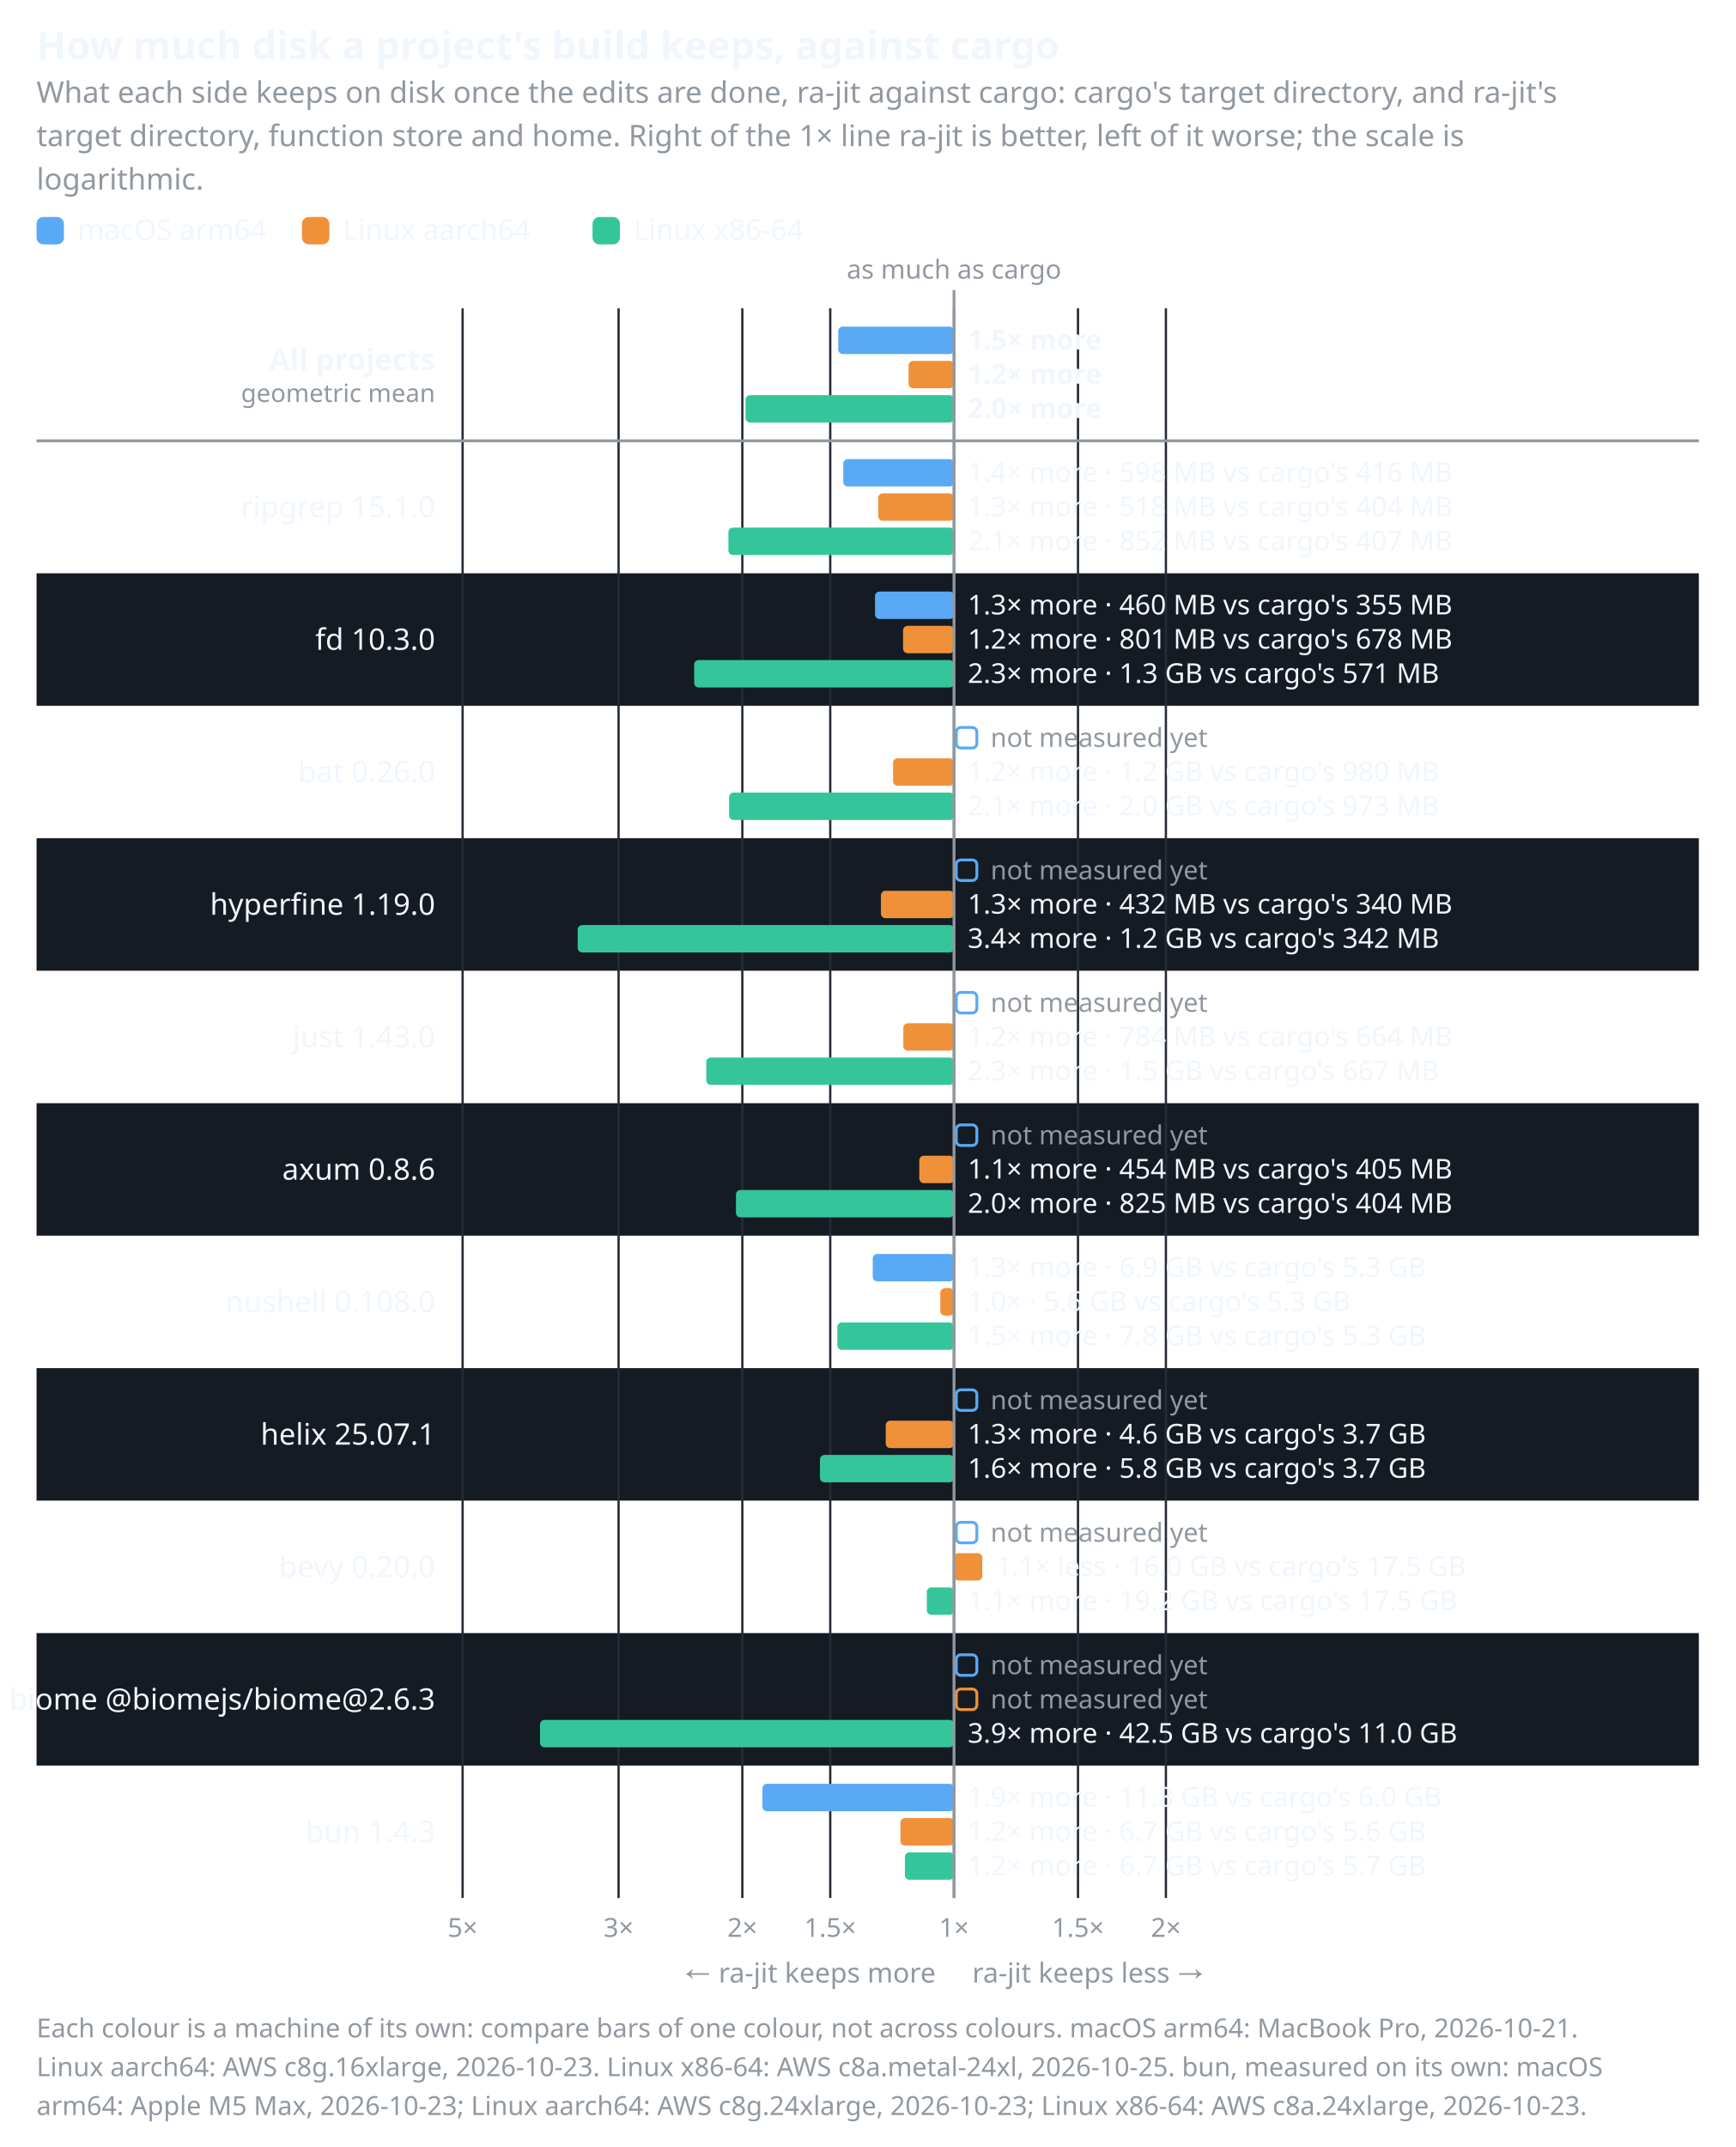
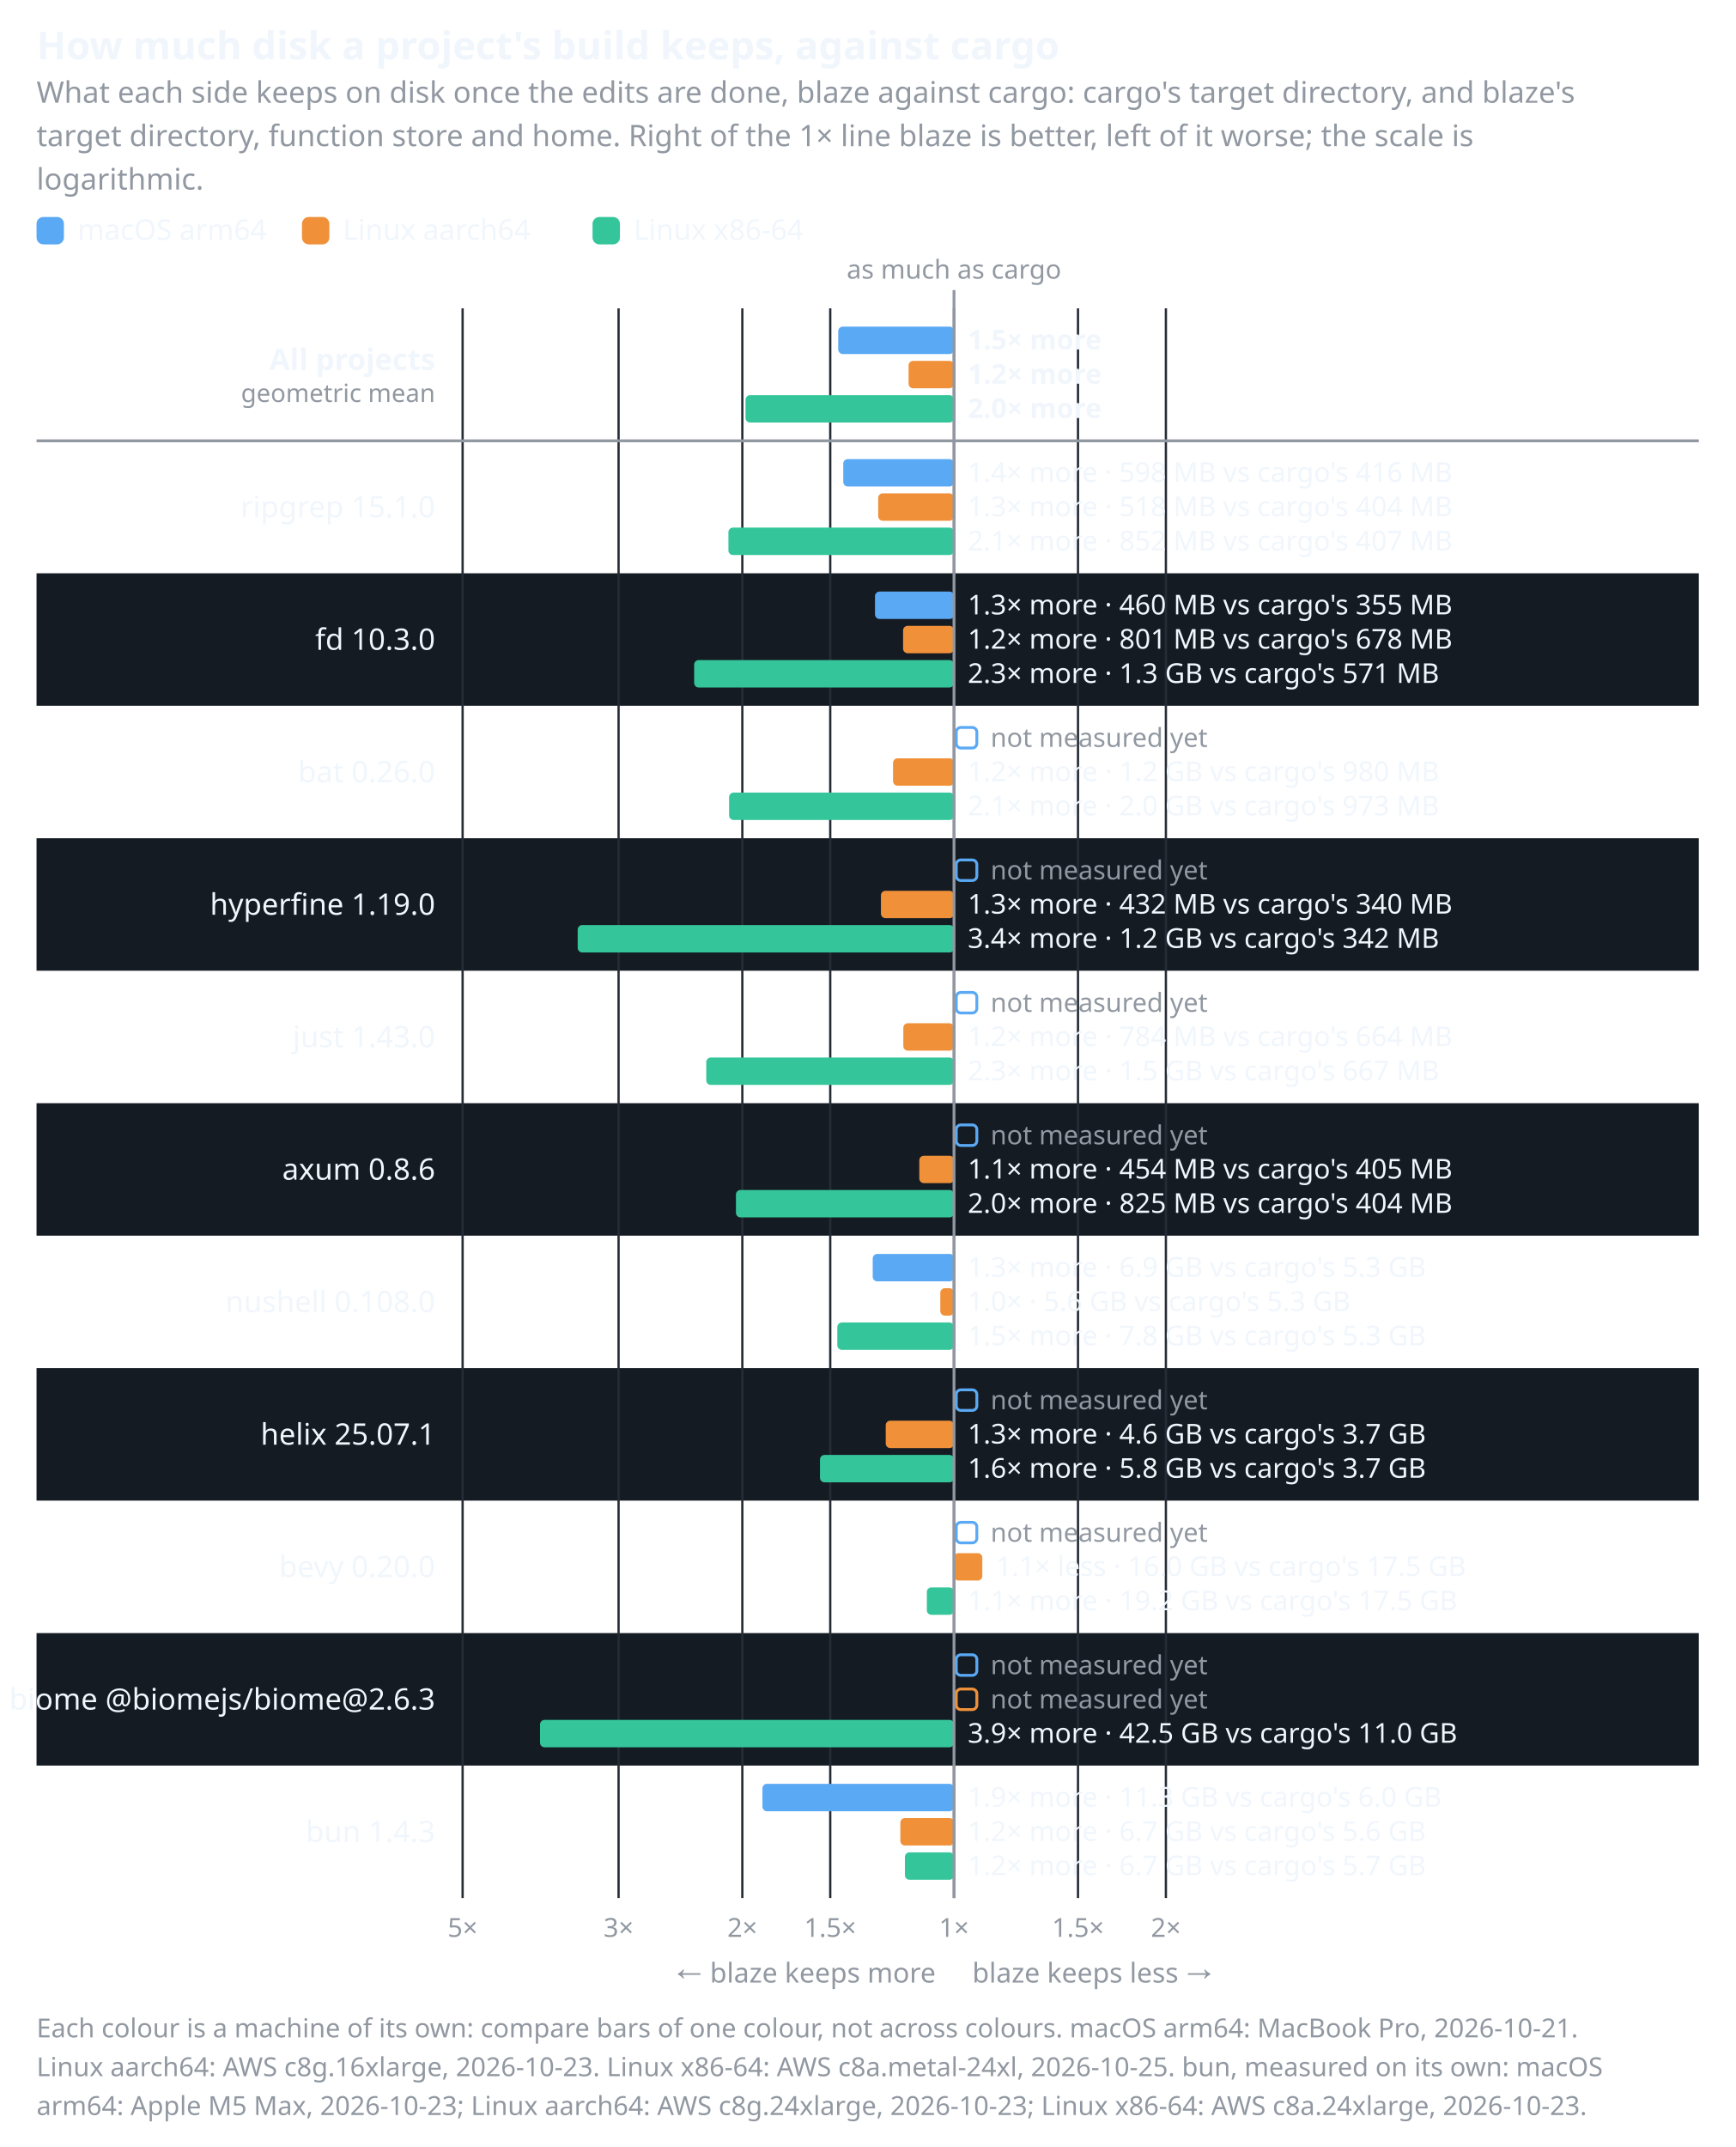
<svg xmlns="http://www.w3.org/2000/svg" width="760" height="940" viewBox="0 0 760 940" role="img" aria-label="How much disk a project's build keeps, against cargo">
  <style>text{font-family:-apple-system, BlinkMacSystemFont, 'Segoe UI', 'Noto Sans', Helvetica, Arial, sans-serif;fill:#f0f6fc}.d{fill:#9198a1}.b{font-weight:600}.v{font-variant-numeric:tabular-nums}.g{stroke:#262c36}.r{stroke:#9198a1;stroke-width:1.25}.z{fill:#151b23}.o{fill:none;stroke-width:1.25}.p0{fill:#5aa9f5}.w0{stroke:#5aa9f5}.p1{fill:#f0913a}.w1{stroke:#f0913a}.p2{fill:#34c69a}.w2{stroke:#34c69a}</style>
  <text x="16" y="26" font-size="17" class="b">How much disk a project's build keeps, against cargo</text>
-   <text x="16" y="45" font-size="13" class="d">What each side keeps on disk once the edits are done, ra-jit against cargo: cargo's target directory, and ra-jit's</text>
-   <text x="16" y="64" font-size="13" class="d">target directory, function store and home. Right of the 1× line ra-jit is better, left of it worse; the scale is</text>
+   <text x="16" y="45" font-size="13" class="d">What each side keeps on disk once the edits are done, blaze against cargo: cargo's target directory, and blaze's</text>
+   <text x="16" y="64" font-size="13" class="d">target directory, function store and home. Right of the 1× line blaze is better, left of it worse; the scale is</text>
  <text x="16" y="83" font-size="13" class="d">logarithmic.</text>
  <rect x="16" y="95" width="12" height="12" rx="3" class="p0" />
  <text x="34" y="105" font-size="12.5">macOS arm64</text>
  <rect x="132.25" y="95" width="12" height="12" rx="3" class="p1" />
  <text x="150.2" y="105" font-size="12.5">Linux aarch64</text>
  <rect x="259.5" y="95" width="12" height="12" rx="3" class="p2" />
  <text x="277.5" y="105" font-size="12.5">Linux x86-64</text>
  <rect x="16" y="715" width="728" height="58" class="z" />
  <rect x="16" y="599" width="728" height="58" class="z" />
  <rect x="16" y="483" width="728" height="58" class="z" />
  <rect x="16" y="367" width="728" height="58" class="z" />
  <rect x="16" y="251" width="728" height="58" class="z" />
  <line x1="202.6" y1="135" x2="202.6" y2="831" class="g" />
  <line x1="270.9" y1="135" x2="270.9" y2="831" class="g" />
  <line x1="325.1" y1="135" x2="325.1" y2="831" class="g" />
  <line x1="363.6" y1="135" x2="363.6" y2="831" class="g" />
  <line x1="417.8" y1="135" x2="417.8" y2="831" class="g" />
  <line x1="472.1" y1="135" x2="472.1" y2="831" class="g" />
  <line x1="510.6" y1="135" x2="510.6" y2="831" class="g" />
  <line x1="16" y1="193" x2="744" y2="193" class="r" />
  <rect x="367.1" y="143" width="50.7" height="12" rx="2" class="p0" />
  <rect x="397.9" y="158" width="19.9" height="12" rx="2" class="p1" />
  <rect x="326.5" y="173" width="91.3" height="12" rx="2" class="p2" />
  <rect x="369.3" y="201" width="48.5" height="12" rx="2" class="p0" />
  <rect x="384.6" y="216" width="33.2" height="12" rx="2" class="p1" />
  <rect x="319" y="231" width="98.8" height="12" rx="2" class="p2" />
  <rect x="383.2" y="259" width="34.7" height="12" rx="2" class="p0" />
  <rect x="395.5" y="274" width="22.3" height="12" rx="2" class="p1" />
  <rect x="304" y="289" width="113.8" height="12" rx="2" class="p2" />
  <rect x="418.8" y="318.5" width="9" height="9" rx="2" class="o w0" />
  <rect x="391.1" y="332" width="26.8" height="12" rx="2" class="p1" />
  <rect x="319.3" y="347" width="98.6" height="12" rx="2" class="p2" />
  <rect x="418.8" y="376.5" width="9" height="9" rx="2" class="o w0" />
  <rect x="385.8" y="390" width="32" height="12" rx="2" class="p1" />
  <rect x="253" y="405" width="164.9" height="12" rx="2" class="p2" />
  <rect x="418.8" y="434.5" width="9" height="9" rx="2" class="o w0" />
  <rect x="395.6" y="448" width="22.2" height="12" rx="2" class="p1" />
  <rect x="309.3" y="463" width="108.5" height="12" rx="2" class="p2" />
  <rect x="418.8" y="492.5" width="9" height="9" rx="2" class="o w0" />
  <rect x="402.6" y="506" width="15.3" height="12" rx="2" class="p1" />
  <rect x="322.3" y="521" width="95.5" height="12" rx="2" class="p2" />
  <rect x="382.2" y="549" width="35.7" height="12" rx="2" class="p0" />
  <rect x="411.8" y="564" width="6" height="12" rx="2" class="p1" />
  <rect x="366.7" y="579" width="51.1" height="12" rx="2" class="p2" />
  <rect x="418.8" y="608.5" width="9" height="9" rx="2" class="o w0" />
  <rect x="387.9" y="622" width="29.9" height="12" rx="2" class="p1" />
  <rect x="359.1" y="637" width="58.7" height="12" rx="2" class="p2" />
  <rect x="418.8" y="666.5" width="9" height="9" rx="2" class="o w0" />
  <rect x="417.8" y="680" width="12.4" height="12" rx="2" class="p1" />
  <rect x="405.9" y="695" width="11.9" height="12" rx="2" class="p2" />
  <rect x="418.8" y="724.5" width="9" height="9" rx="2" class="o w0" />
  <rect x="418.8" y="739.5" width="9" height="9" rx="2" class="o w1" />
  <rect x="236.5" y="753" width="181.3" height="12" rx="2" class="p2" />
  <rect x="333.9" y="781" width="83.9" height="12" rx="2" class="p0" />
  <rect x="394.3" y="796" width="23.6" height="12" rx="2" class="p1" />
  <rect x="396.3" y="811" width="21.5" height="12" rx="2" class="p2" />
  <line x1="417.8" y1="127" x2="417.8" y2="831" class="r" />
  <text x="202.6" y="848" font-size="11.5" text-anchor="middle" class="d v">5×</text>
  <text x="270.9" y="848" font-size="11.5" text-anchor="middle" class="d v">3×</text>
  <text x="325.1" y="848" font-size="11.5" text-anchor="middle" class="d v">2×</text>
  <text x="363.6" y="848" font-size="11.5" text-anchor="middle" class="d v">1.5×</text>
  <text x="417.8" y="848" font-size="11.5" text-anchor="middle" class="d v">1×</text>
  <text x="472.1" y="848" font-size="11.5" text-anchor="middle" class="d v">1.5×</text>
  <text x="510.6" y="848" font-size="11.5" text-anchor="middle" class="d v">2×</text>
  <text x="190.6" y="162" font-size="13" text-anchor="end" class="b">All projects</text>
  <text x="190.6" y="176" font-size="11" text-anchor="end" class="d">geometric mean</text>
  <text x="423.8" y="153" font-size="12" class="v b">1.5× more</text>
  <text x="423.8" y="168" font-size="12" class="v b">1.2× more</text>
  <text x="423.8" y="183" font-size="12" class="v b">2.0× more</text>
  <text x="190.6" y="226.5" font-size="13" text-anchor="end">ripgrep 15.1.0</text>
  <text x="423.8" y="211" font-size="12" class="v">1.4× more · 598 MB vs cargo's 416 MB</text>
  <text x="423.8" y="226" font-size="12" class="v">1.3× more · 518 MB vs cargo's 404 MB</text>
  <text x="423.8" y="241" font-size="12" class="v">2.1× more · 852 MB vs cargo's 407 MB</text>
  <text x="190.6" y="284.5" font-size="13" text-anchor="end">fd 10.3.0</text>
  <text x="423.8" y="269" font-size="12" class="v">1.3× more · 460 MB vs cargo's 355 MB</text>
  <text x="423.8" y="284" font-size="12" class="v">1.2× more · 801 MB vs cargo's 678 MB</text>
  <text x="423.8" y="299" font-size="12" class="v">2.3× more · 1.3 GB vs cargo's 571 MB</text>
  <text x="190.6" y="342.5" font-size="13" text-anchor="end">bat 0.26.0</text>
  <text x="433.8" y="327" font-size="11.5" class="d">not measured yet</text>
  <text x="423.8" y="342" font-size="12" class="v">1.2× more · 1.2 GB vs cargo's 980 MB</text>
  <text x="423.8" y="357" font-size="12" class="v">2.1× more · 2.0 GB vs cargo's 973 MB</text>
  <text x="190.6" y="400.5" font-size="13" text-anchor="end">hyperfine 1.19.0</text>
  <text x="433.8" y="385" font-size="11.5" class="d">not measured yet</text>
  <text x="423.8" y="400" font-size="12" class="v">1.3× more · 432 MB vs cargo's 340 MB</text>
  <text x="423.8" y="415" font-size="12" class="v">3.4× more · 1.2 GB vs cargo's 342 MB</text>
  <text x="190.6" y="458.5" font-size="13" text-anchor="end">just 1.43.0</text>
  <text x="433.8" y="443" font-size="11.5" class="d">not measured yet</text>
  <text x="423.8" y="458" font-size="12" class="v">1.2× more · 784 MB vs cargo's 664 MB</text>
  <text x="423.8" y="473" font-size="12" class="v">2.3× more · 1.5 GB vs cargo's 667 MB</text>
  <text x="190.6" y="516.5" font-size="13" text-anchor="end">axum 0.8.6</text>
  <text x="433.8" y="501" font-size="11.5" class="d">not measured yet</text>
  <text x="423.8" y="516" font-size="12" class="v">1.1× more · 454 MB vs cargo's 405 MB</text>
  <text x="423.8" y="531" font-size="12" class="v">2.0× more · 825 MB vs cargo's 404 MB</text>
  <text x="190.6" y="574.5" font-size="13" text-anchor="end">nushell 0.108.0</text>
  <text x="423.8" y="559" font-size="12" class="v">1.3× more · 6.9 GB vs cargo's 5.3 GB</text>
  <text x="423.8" y="574" font-size="12" class="v">1.0× · 5.6 GB vs cargo's 5.3 GB</text>
  <text x="423.8" y="589" font-size="12" class="v">1.5× more · 7.8 GB vs cargo's 5.3 GB</text>
  <text x="190.6" y="632.5" font-size="13" text-anchor="end">helix 25.07.1</text>
  <text x="433.8" y="617" font-size="11.5" class="d">not measured yet</text>
  <text x="423.8" y="632" font-size="12" class="v">1.3× more · 4.6 GB vs cargo's 3.7 GB</text>
  <text x="423.8" y="647" font-size="12" class="v">1.6× more · 5.8 GB vs cargo's 3.7 GB</text>
  <text x="190.6" y="690.5" font-size="13" text-anchor="end">bevy 0.20.0</text>
  <text x="433.8" y="675" font-size="11.5" class="d">not measured yet</text>
  <text x="436.2" y="690" font-size="12" class="v">1.1× less · 16.0 GB vs cargo's 17.5 GB</text>
  <text x="423.8" y="705" font-size="12" class="v">1.1× more · 19.2 GB vs cargo's 17.5 GB</text>
  <text x="190.6" y="748.5" font-size="13" text-anchor="end">biome @biomejs/biome@2.6.3</text>
  <text x="433.8" y="733" font-size="11.5" class="d">not measured yet</text>
  <text x="433.8" y="748" font-size="11.5" class="d">not measured yet</text>
  <text x="423.8" y="763" font-size="12" class="v">3.9× more · 42.5 GB vs cargo's 11.0 GB</text>
  <text x="190.6" y="806.5" font-size="13" text-anchor="end">bun 1.4.3</text>
  <text x="423.8" y="791" font-size="12" class="v">1.9× more · 11.3 GB vs cargo's 6.0 GB</text>
  <text x="423.8" y="806" font-size="12" class="v">1.2× more · 6.7 GB vs cargo's 5.6 GB</text>
  <text x="423.8" y="821" font-size="12" class="v">1.2× more · 6.7 GB vs cargo's 5.7 GB</text>
  <text x="417.8" y="122" font-size="11.5" text-anchor="middle" class="d">as much as cargo</text>
-   <text x="409.8" y="868" font-size="12" text-anchor="end" class="d">← ra-jit keeps more</text>
-   <text x="425.8" y="868" font-size="12" class="d">ra-jit keeps less →</text>
+   <text x="409.8" y="868" font-size="12" text-anchor="end" class="d">← blaze keeps more</text>
+   <text x="425.8" y="868" font-size="12" class="d">blaze keeps less →</text>
  <text x="16" y="892" font-size="11.5" class="d">Each colour is a machine of its own: compare bars of one colour, not across colours. macOS arm64: MacBook Pro, 2026-10-21.</text>
  <text x="16" y="909" font-size="11.5" class="d">Linux aarch64: AWS c8g.16xlarge, 2026-10-23. Linux x86-64: AWS c8a.metal-24xl, 2026-10-25. bun, measured on its own: macOS</text>
  <text x="16" y="926" font-size="11.5" class="d">arm64: Apple M5 Max, 2026-10-23; Linux aarch64: AWS c8g.24xlarge, 2026-10-23; Linux x86-64: AWS c8a.24xlarge, 2026-10-23.</text>
</svg>
